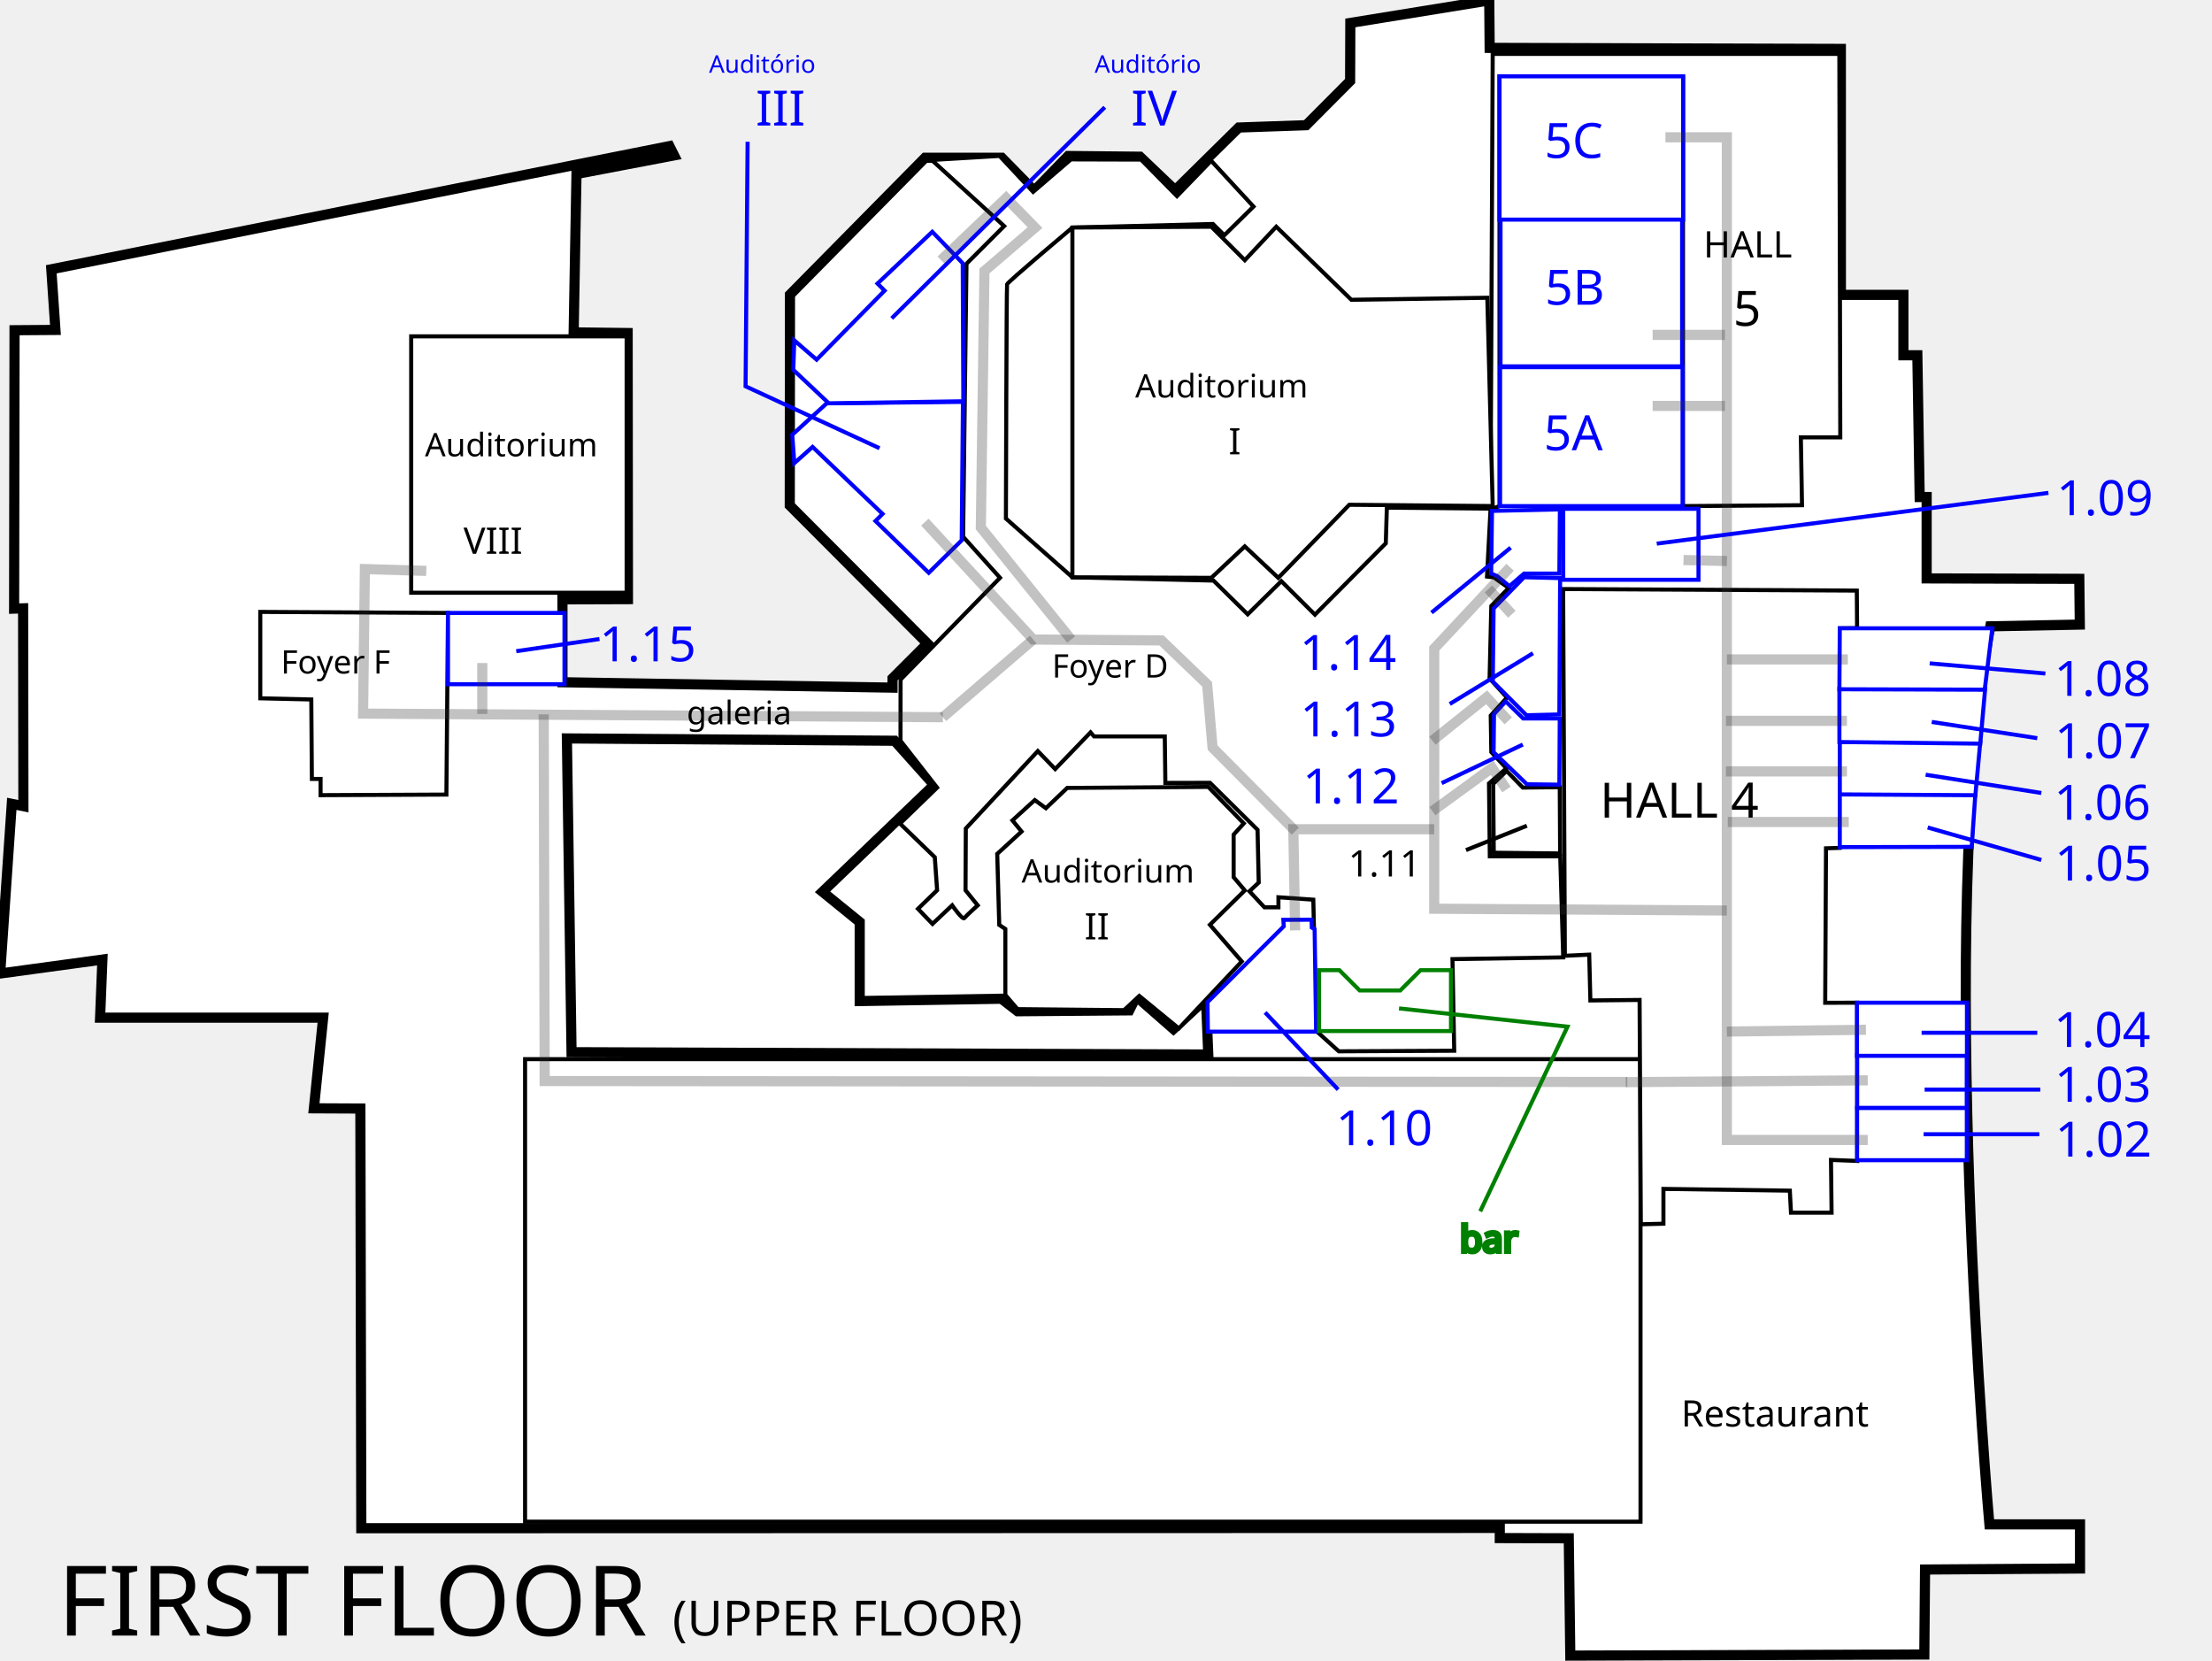
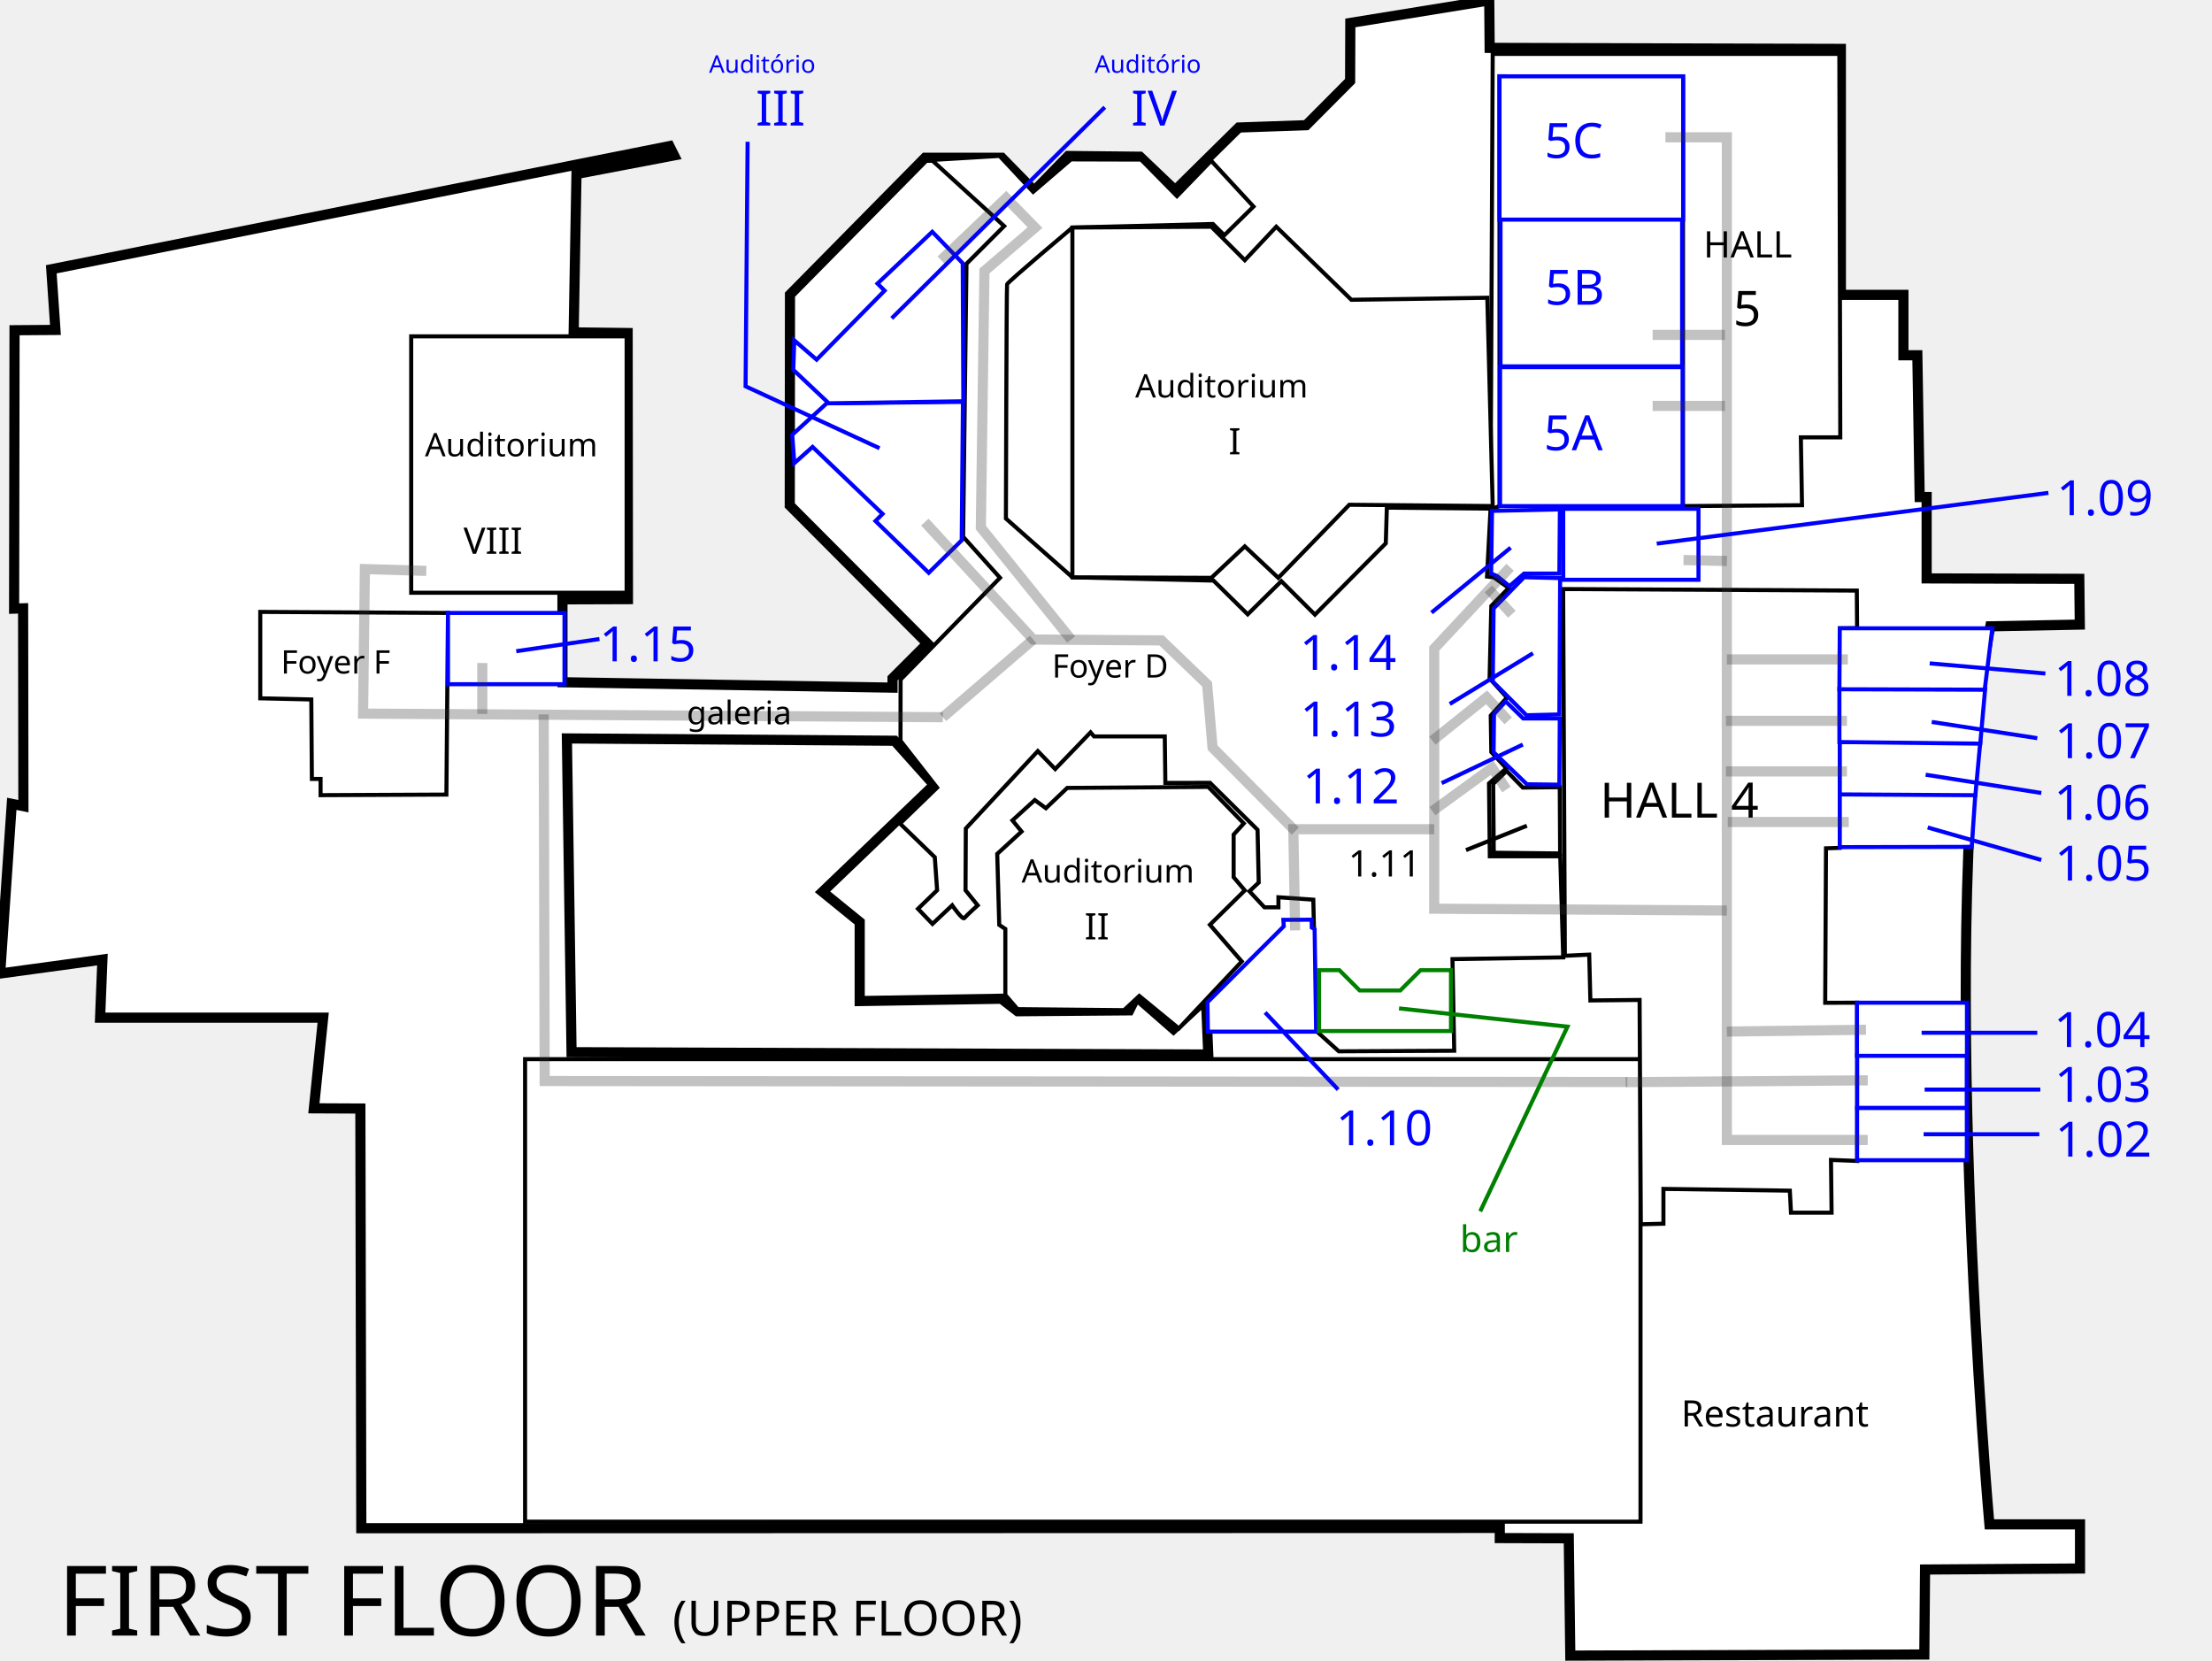
<svg xmlns="http://www.w3.org/2000/svg" viewBox="0 0 1090 818">
  <style>
    rect, path { fill:white; stroke:#000000; stroke-width: 2px;}
    text { font-size: 16px; font-family: sans-serif;}
    text.w3c, text.bigger { font-size: 2em; }
    text.w3c { fill: blue; }
    .bar { stroke:#008000; stroke-width: 2px; fill: none }
-     text.bar { fill: #008000; font-size: 1.5em; }
+     text.bar { fill: #008000; font-size: 1.5em; stroke: none;}
    .w3c-line, rect.w3c, path.w3c { stroke:blue; stroke-width: 2px;}
    .w3c-line { fill: none; }
    #walkpaths path { fill: none; stroke: rgba(50, 50, 50, 0.3); stroke-width: 5px }
    #building path { stroke-width: 5px; }
  </style>
  <g transform="translate(-130.603,-133.16)" id="building">
    <path id="building" d="m 308.641,886.111 561.002,-0.145 0,5 34,0.105 0.75,57.796 174.453,-0.54 0.355,-41.869 76.368,-0.5 0,-21.757 -44.66,0 c 0,0 -26.489,-298.522 0.434,-442.456 l 44.12,-0.85 -0.25,-22.547 -75.223,-0.21 0,-40.079 -3.435,0 -1.145,-69.852 -6.871,0 0,-29.773 -30.813,0 -0.01,-121.184 -173.06,-0.5 -0.201,-23.391 -68.457,11.096 -0.105,28.628 -21.652,21.757 -33.208,1.145 -31.354,30.918 -17.346,-16.532 -35.394,-0.355 -16.717,17.177 -15.991,-16.322 -37.789,0 -66.562,67.457 -0.105,103.851 67.812,68.022 -17.177,17.177 0,4.58 -162.649,-2.66 0,-40.842 32.271,-0.107 -0.145,-131.107 -26.607,-0.318 1.395,-78.037 48.095,-9.161 -2.29,-4.58 -304.601,60.691 2.04,29.878 -20.152,0.145 -0.21,137.164 4.435,-0.145 0.145,97.48 -5.726,-1.145 -5.726,83.594 50.385,-6.871 -1.145,28.628 109.931,0 -4.58,44.66 22.902,0.105 z" />
    <path id="inoutside" d="m 571.413,498.126 -161.461,-1.145 2.29,154.591 313.762,1.145 -1.145,-27.483 -16.032,14.887 -18.322,-16.032 -3.435,6.871 -55.012,0.438 -7.969,-6.164 -69.852,1.145 0,-38.934 -18.322,-14.887 54.966,-52.675 z" />
  </g>
  <g transform="translate(-130.603,-133.16)" id="rooms">
    <rect id="hall2galeria" y="655.007" x="389.34" height="227.878" width="549.656" />
    <path id="hall4" d="m 900.865,423.391 0.849,180.686 12,-0.571 0.571,22.571 24.254,-0.243 0.604,110.529 11.143,-0.286 0,-17.143 62.286,0.857 0.572,10.857 20,0 -0.286,-26 12.951,0.502 0,-77.958 -15.808,0.028 0.393,-76.107 6.797,-0.21 0,-108.182 8.524,-0.072 -0.137,-18.507 z" />
    <path id="hall5" d="m 866.16,159.724 -1.096,224.398 4.449,-1.605 0,-211.757 90.414,0.25 0,211.507 58.645,-0.441 -0.571,-33.429 19.429,0 -0.459,-188.924 z" />
    <path id="foyerd" d="m 623.381,417.838 -49,50.143 -0.048,30.143 18.048,23.095 -18.286,17.714 17.143,16.571 1.143,16.286 -9.429,9.143 7.143,7.429 9.714,-9.143 c 0,0 5.143,7.429 6,6.286 0.857,-1.143 6.571,-6.286 6.571,-6.286 l -6,-7.429 0.143,-30.429 L 642,503.219 650.571,512.077 668,494 l 1.714,2 34.857,0 0.286,22.905 22,-0.048 23.429,23.143 0.571,26 -4.571,4.286 7.381,7.905 6.905,0 0,-4.952 17.19,1.19 1.428,64.665 11.143,10.049 56.857,-0.286 -0.857,-45.143 54.571,-0.857 -1.473,-49.812 -34.702,0 -0.397,-35.903 8.571,-7.429 -7.429,-8 -0.286,-18 8,-8.857 -8.571,-9.429 0.857,-35.714 8.571,-8.857 -7.318,-5.221 -3.376,-0.405 1.757,-33.47 -51.111,-0.475 -0.524,17.571 L 778.571,436 762,419.505 l -16.571,16.333 -16.857,-16.619 -69.523,-1.626 -32.763,-28.945 c 0,0 0.286,-114.286 0.571,-115.429 0.286,-1.143 32.191,-27.942 32.191,-27.942 l 69.237,-1.773 5.619,5.571 14.381,-14.143 -20.857,-22.571 -16.857,17.429 -17.714,-18 -34.524,-0.095 -18.619,16 -16.571,-17.714 -33.429,2 35.714,32.571 -18.571,18.571 -1.667,134.476 z" />
    <path id="foyerf" d="m 351.354,435.157 -92.497,-0.509 0,42.571 25.143,0.571 0.286,39.143 4.286,0 0,8 62,-0.286 z" />
    <path id="auditorium1" d="m 659.048,245.278 0,172.315 68.452,0.269 16.5,-15.5 16.5,15.5 35,-36 70.66,0.628 L 863.5,279.862 l -67,1 -37,-36 -15.5,16.5 -16.5,-16.5 z" />
    <path id="auditorium2" d="m 726,520.862 -69.5,0.5 -10.5,10 -5.5,-4 -11,10 4.5,5.5 -12,11 1,35 3,2 0,32.5 6,7 52.5,0.5 7.5,-7 19.5,16 31,-33 -15.695,-18.071 17.195,-16.929 -5.5,-6.5 0,-21 5,-5.5 z" />
    <path class="w3c" id="auditorio3" d="m 605.103,331.161 -0.6,68.2 -16.25,16 -26.25,-25.5 3.5,-3.5 -34.5,-33 -9,8 -1,-14 17,-15.5 z" />
    <path class="w3c" id="auditorio4" d="m 522,300.862 11,9.5 33.5,-34 -3.5,-3.5 27,-25.5 15,15.5 0.3,68 -66.3,1 -17.5,-16.5 z" />
    <rect id="auditorium8" y="298.875" x="333.229" height="126.329" width="106.161" />
    <rect class="w3c" id="room5a" y="314.062" x="869.793" height="68.456" width="89.92" />
    <rect class="w3c" id="room5b" y="240.062" x="870.009" height="73.601" width="89.488" />
    <rect class="w3c" id="room5c" y="170.761" x="869.509" height="70.601" width="90.488" />
    <rect class="w3c" id="room102" y="679" x="1045.713" height="25.787" width="54.074" />
    <rect class="w3c" id="room103" y="653" x="1045.75" height="26" width="54" />
    <rect class="w3c" id="room104" y="627.192" x="1045.654" height="26.171" width="54.192" />
    <path class="w3c" id="room105" d="m 1037.2,524 -0.01,26.54 65,-0.14 1.8,-26 z" />
    <path class="w3c" id="room106" d="m 1037.2,498.762 0,25.8 66.8,0.4 2.4,-26 z" />
    <path class="w3c" id="room107" d="m 1037,472.562 0,26.2 69.4,0.8 2.4,-26.8 z" />
    <path class="w3c" id="room108" d="m 1037.19,442.72 -0.19,30.043 71.6,0.2 3.743,-30.243 z" />
    <rect class="w3c" id="room109" y="383.849" x="900.905" height="34.969" width="66.658" />
    <path class="w3c" id="room110" d="m 725.6,626.962 37.6,-37.4 -0.2,-3.2 13.943,-0.071 0.057,3.871 1.4,0.8 0.743,50.494 -53.338,0 z" />
    <path id="room111" d="M 899.384,553.658 899.2,521 l -18.2,0.2 -8,-8.2 -6.6,6.4 0.282,33.895 z" />
    <path class="w3c" id="room112" d="m 899,519.762 0.2,-32.6 -18,0 -8.6,-8.4 -5.8,6.2 -0.2,18.8 16.4,15.8 z" />
    <path class="w3c" id="room113" d="M 899.384,417.998 881.6,417.562 l -15,15.4 -0.4,36 16.6,16.6 16.2,-0.4 z" />
    <path class="w3c" id="room114" d="m 899.266,384.123 -33.452,0.75 -0.414,30.89 2.95,1.25 6.05,4.95 7.2,-6.2 17.4,0 z" />
    <rect class="w3c" id="room115" y="435.157" x="351.354" height="35.116" width="57.41" />
  </g>
  <path d="m 650,478 10,0 10,10 20,0 10,-10 15,0 0,30 -65,0 z" id="bar" class="bar" />
  <g id="walkpaths">
    <path d="m 801.088,533.169 119.273,-0.89" />
    <path d="m 820.67,67.647 30.263,0 0,464.631" />
    <path d="m 910.57,324.886 -59.637,0" />
    <path d="m 910.125,355.149 -59.637,0" />
    <path d="m 910.125,380.072 -59.637,0" />
    <path d="m 911.015,404.995 -59.637,0" />
    <path d="m 850,200 -35.637,0" />
    <path d="m 850,165 -35.637,0" />
    <path d="m 919.471,507.356 -68.538,0.89" />
    <path d="m 850.934,532.279 0,29.373 69.428,0" />
    <path d="m 829.571,275.93 21.416,0.472" />
    <path d="m 850.934,448.609 -144.196,-0.89 0,-128.174 37.384,-40.054" />
    <path d="m 733.441,290.172 11.571,12.461" />
    <path d="M 743.232,355.149 732.551,343.578 705.848,364.94" />
    <path d="m 742.342,388.973 -7.121,-10.681 -29.373,21.362" />
    <path d="m 638.2,458.4 -0.89,-49.845 69.428,0" />
    <path d="m 638.307,409.498 -40.793,-41.139 -2.689,-31.221 -22.492,-21.599 -63.197,-0.445 -53.406,-57.856" />
    <path d="M 527.828,315.095 483.323,259.909 485.103,133.515 510.026,112.152 495.785,97.57 463.741,128.174" />
    <path d="m 509.136,315.095 -44.505,38.274 m -226.975,-1.603 0,-25.1" />
    <path d="m 210.063,281.271 -30.263,-0.89 -0.89,71.208 285.721,1.78" />
    <path d="m 267.925,351.962 0.472,180.66 533.491,0.472" />
  </g>
  <g transform="translate(-130.603,-133.16)" id="labels">
    <text y="939" x="159" style="font-size:4em;">FIRST FLOOR <tspan style="font-size:50%;">(UPPER FLOOR)</tspan>
    </text>
    <text y="467" x="649">Foyer D</text>
    <text y="465" x="269">Foyer F</text>
    <text y="490" x="469">galeria</text>
    <text style="display: none" y="779.866" x="540.645" class="bigger">HALL 2 GALERIA</text>
    <text y="536" x="919" class="bigger">HALL 4</text>
    <text y="836" x="959" style="font-size: 1.5em;">Restaurant</text>
    <text y="260" x="970" class="bigger" style="font-size: 1.5em;">HALL</text>
    <text y="293.696" x="984.667" class="bigger">5</text>
    <text y="329" x="690">Auditorium</text>
    <text y="357" x="736" style="font-size:1.5em">I</text>
    <text y="568" x="634">Auditorium</text>
    <text y="596" x="665" style="font-size:1.5em">II</text>
    <text class="w3c" y="169" x="480" style="font-size: 1em">Auditório</text>
    <text class="w3c" y="195" x="503">III</text>
    <text class="w3c" y="169" x="670" style="font-size: 1em">Auditório</text>
    <text class="w3c" y="195" x="688">IV</text>
    <text y="358" x="340">Auditorium</text>
    <text y="406" x="359" style="font-size:1.5em">VIII</text>
    <text class="w3c" y="211" x="891.659">5C</text>
    <text class="w3c" y="283.296" x="891.947">5B</text>
    <text class="w3c" y="355" x="891.341">5A</text>
    <text class="w3c" y="459" x="426">1.15</text>
    <text class="w3c" y="476" x="1142.834">1.08</text>
    <text class="w3c" y="506.696" x="1143.091">1.07</text>
    <text class="w3c" y="537.029" x="1142.754">1.06</text>
    <text class="w3c" y="567" x="1143.12">1.05</text>
    <text class="w3c" y="649" x="1142.651">1.04</text>
    <text class="w3c" y="676" x="1143.01">1.03</text>
    <text class="w3c" y="703" x="1143.31">1.02</text>
    <text class="w3c" y="697.414" x="788.895">1.10</text>
    <text class="w3c" y="387" x="1144">1.09</text>
    <text class="w3c" y="463.204" x="771.061">1.14</text>
    <text class="w3c" y="496" x="771.3">1.13</text>
    <text class="w3c" y="529" x="772.5">1.12</text>
    <text y="565" x="795" style="font-size:1.5em;">1.11</text>
    <text class="bar" x="850" y="750">bar</text>
    <path class="w3c-line" d="m 1079,670 57,0" />
    <path class="w3c-line" d="m 1077.5,642 57,0" />
    <path class="w3c-line" d="m 1078.5,692 57,0" />
    <path class="w3c-line" d="m 1081.5,460 57,5" />
    <path class="w3c-line" d="m 1082.5,488.862 52,8" />
    <path class="w3c-line" d="m 1079.5,514.862 57,9" />
    <path class="w3c-line" d="m 1080.5,540.862 56,16" />
    <path class="w3c-line" d="m 754,632 36,38" />
    <path class="w3c-line" d="m 1140,376 -193,25" />
    <path class="w3c-line" d="m 836,435 39,-32" />
    <path class="w3c-line" d="m 845,480 41,-25" />
    <path class="w3c-line" d="m 841,519 40,-19" />
    <path d="m 853,552 30,-12" />
    <path class="w3c-line" d="m 426,448 -41,6" />
    <path class="w3c-line" d="m 499,203 -1,120.5 66,30.5" />
    <path class="w3c-line" d="m 675,186 -105,104" />
    <path class="bar" d="m 820,630 83,9 L 860,730" />
  </g>
</svg>
